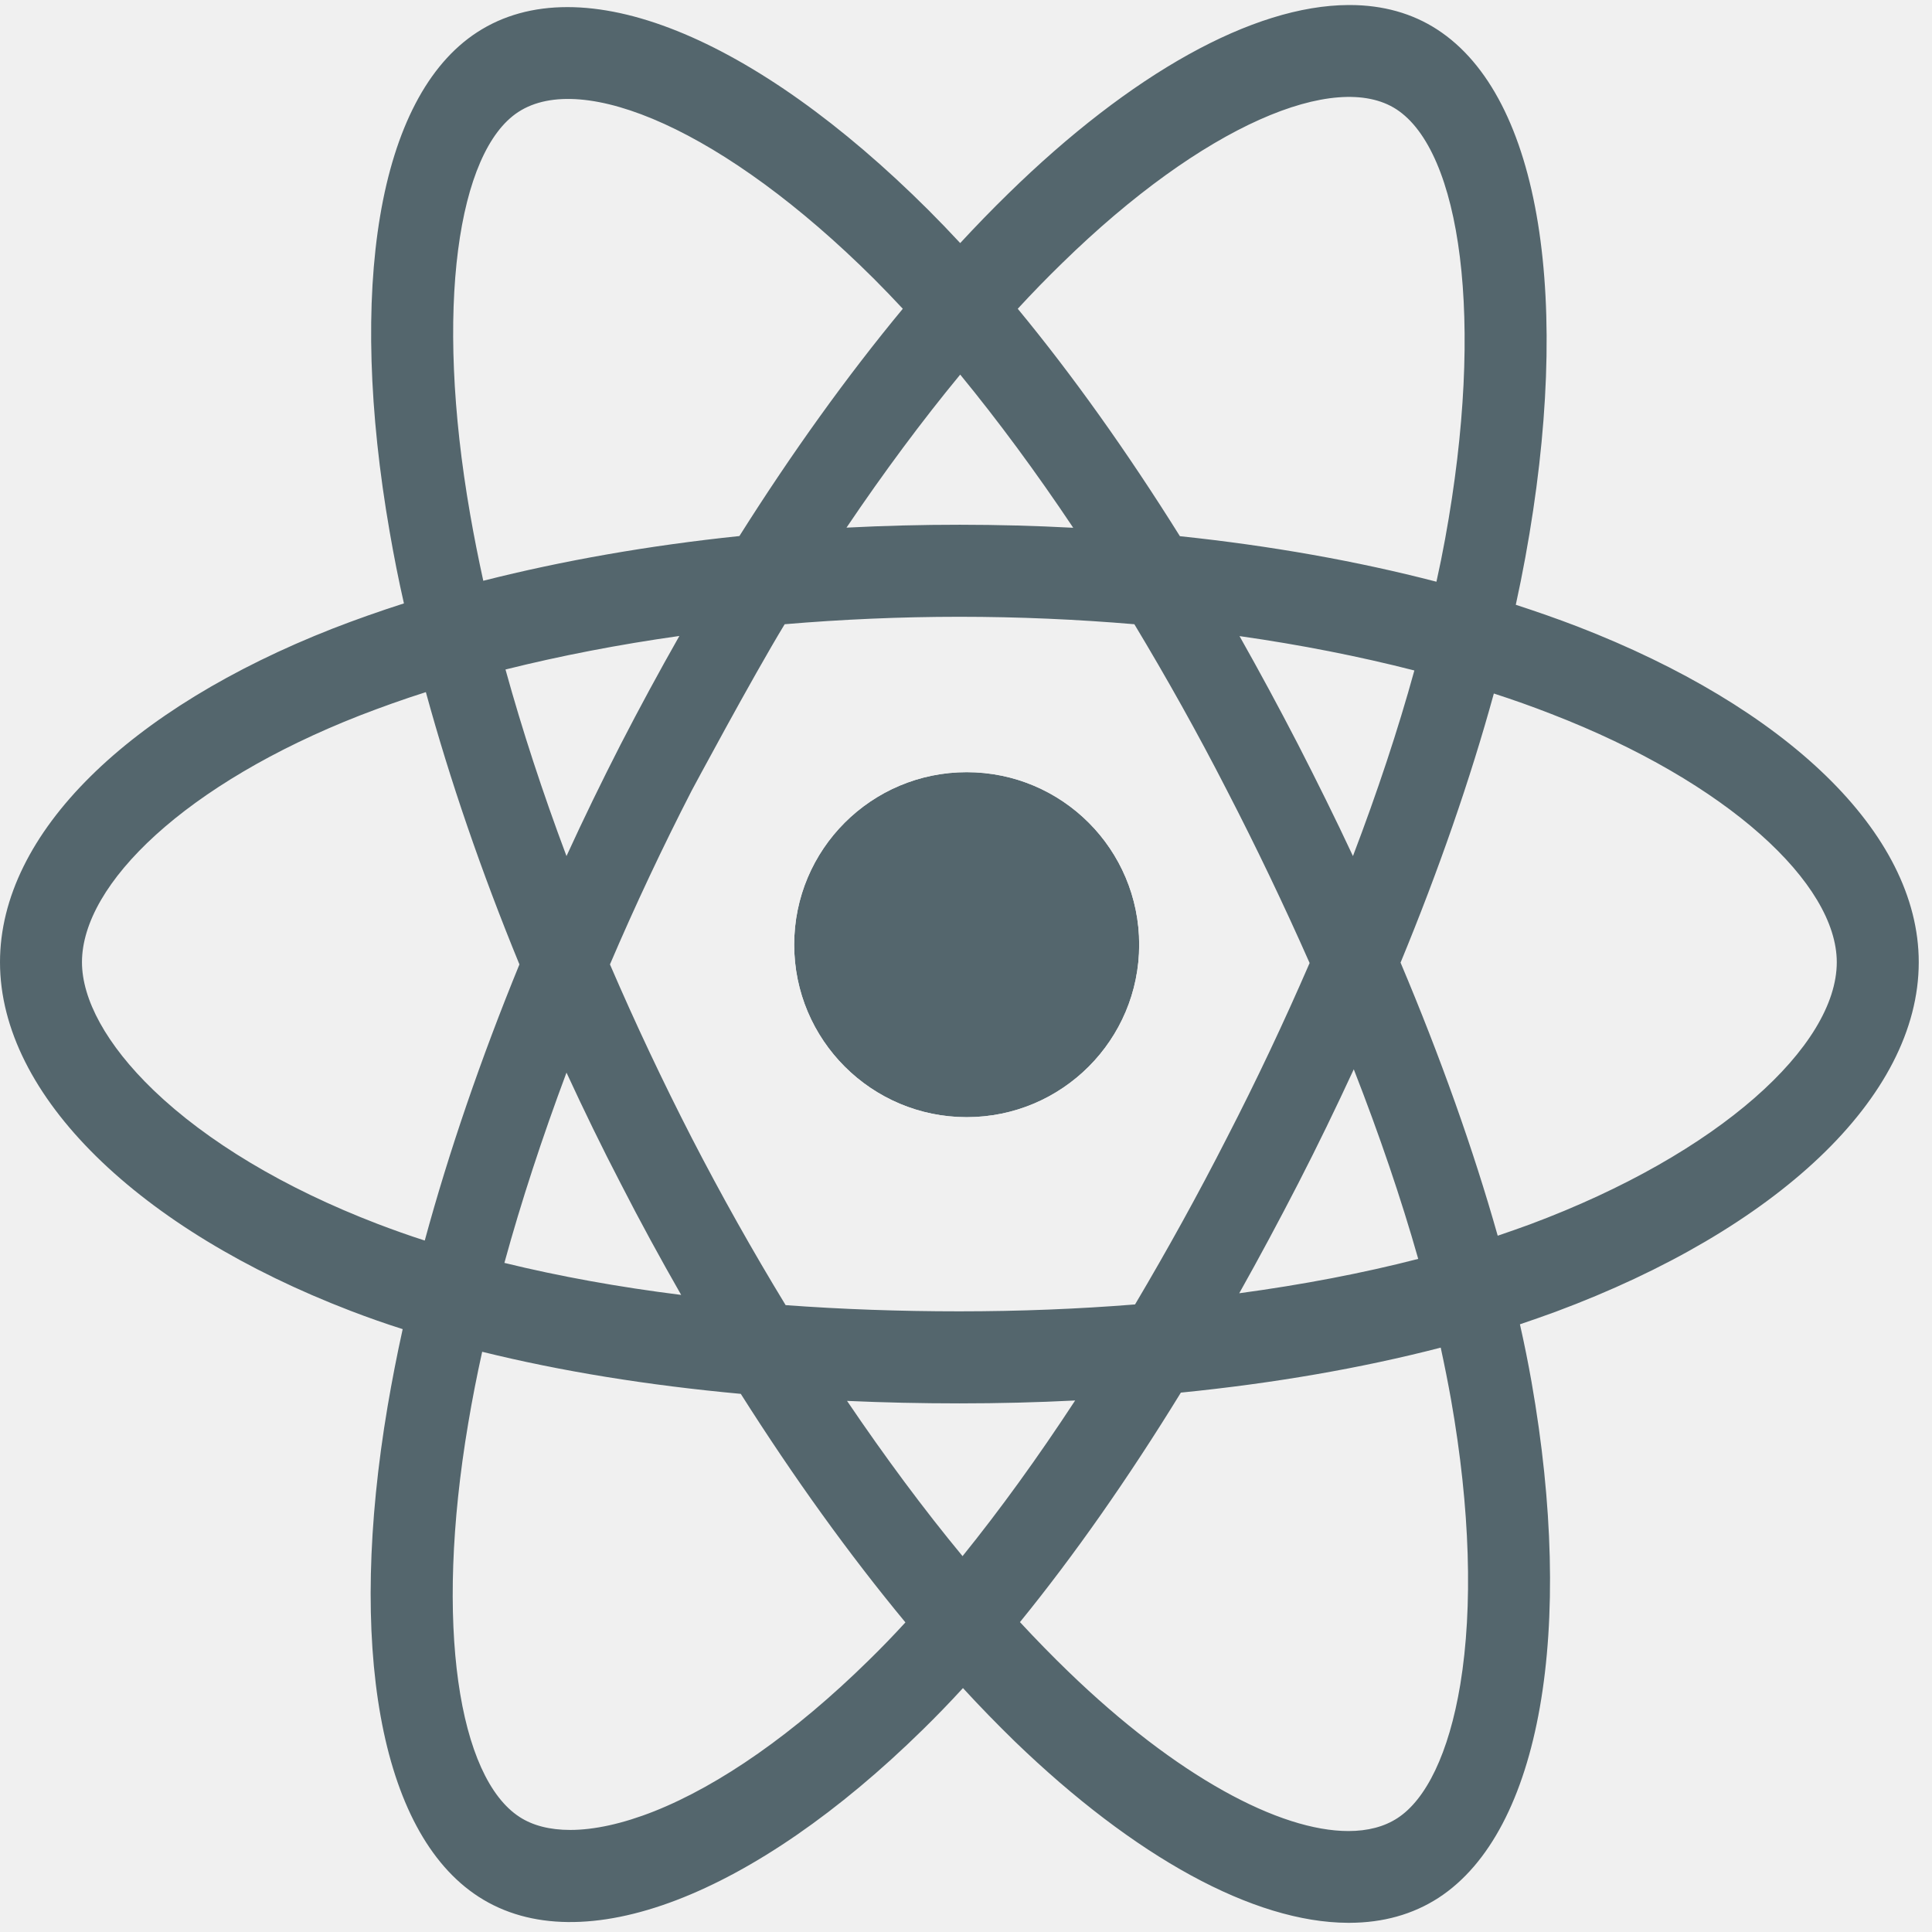
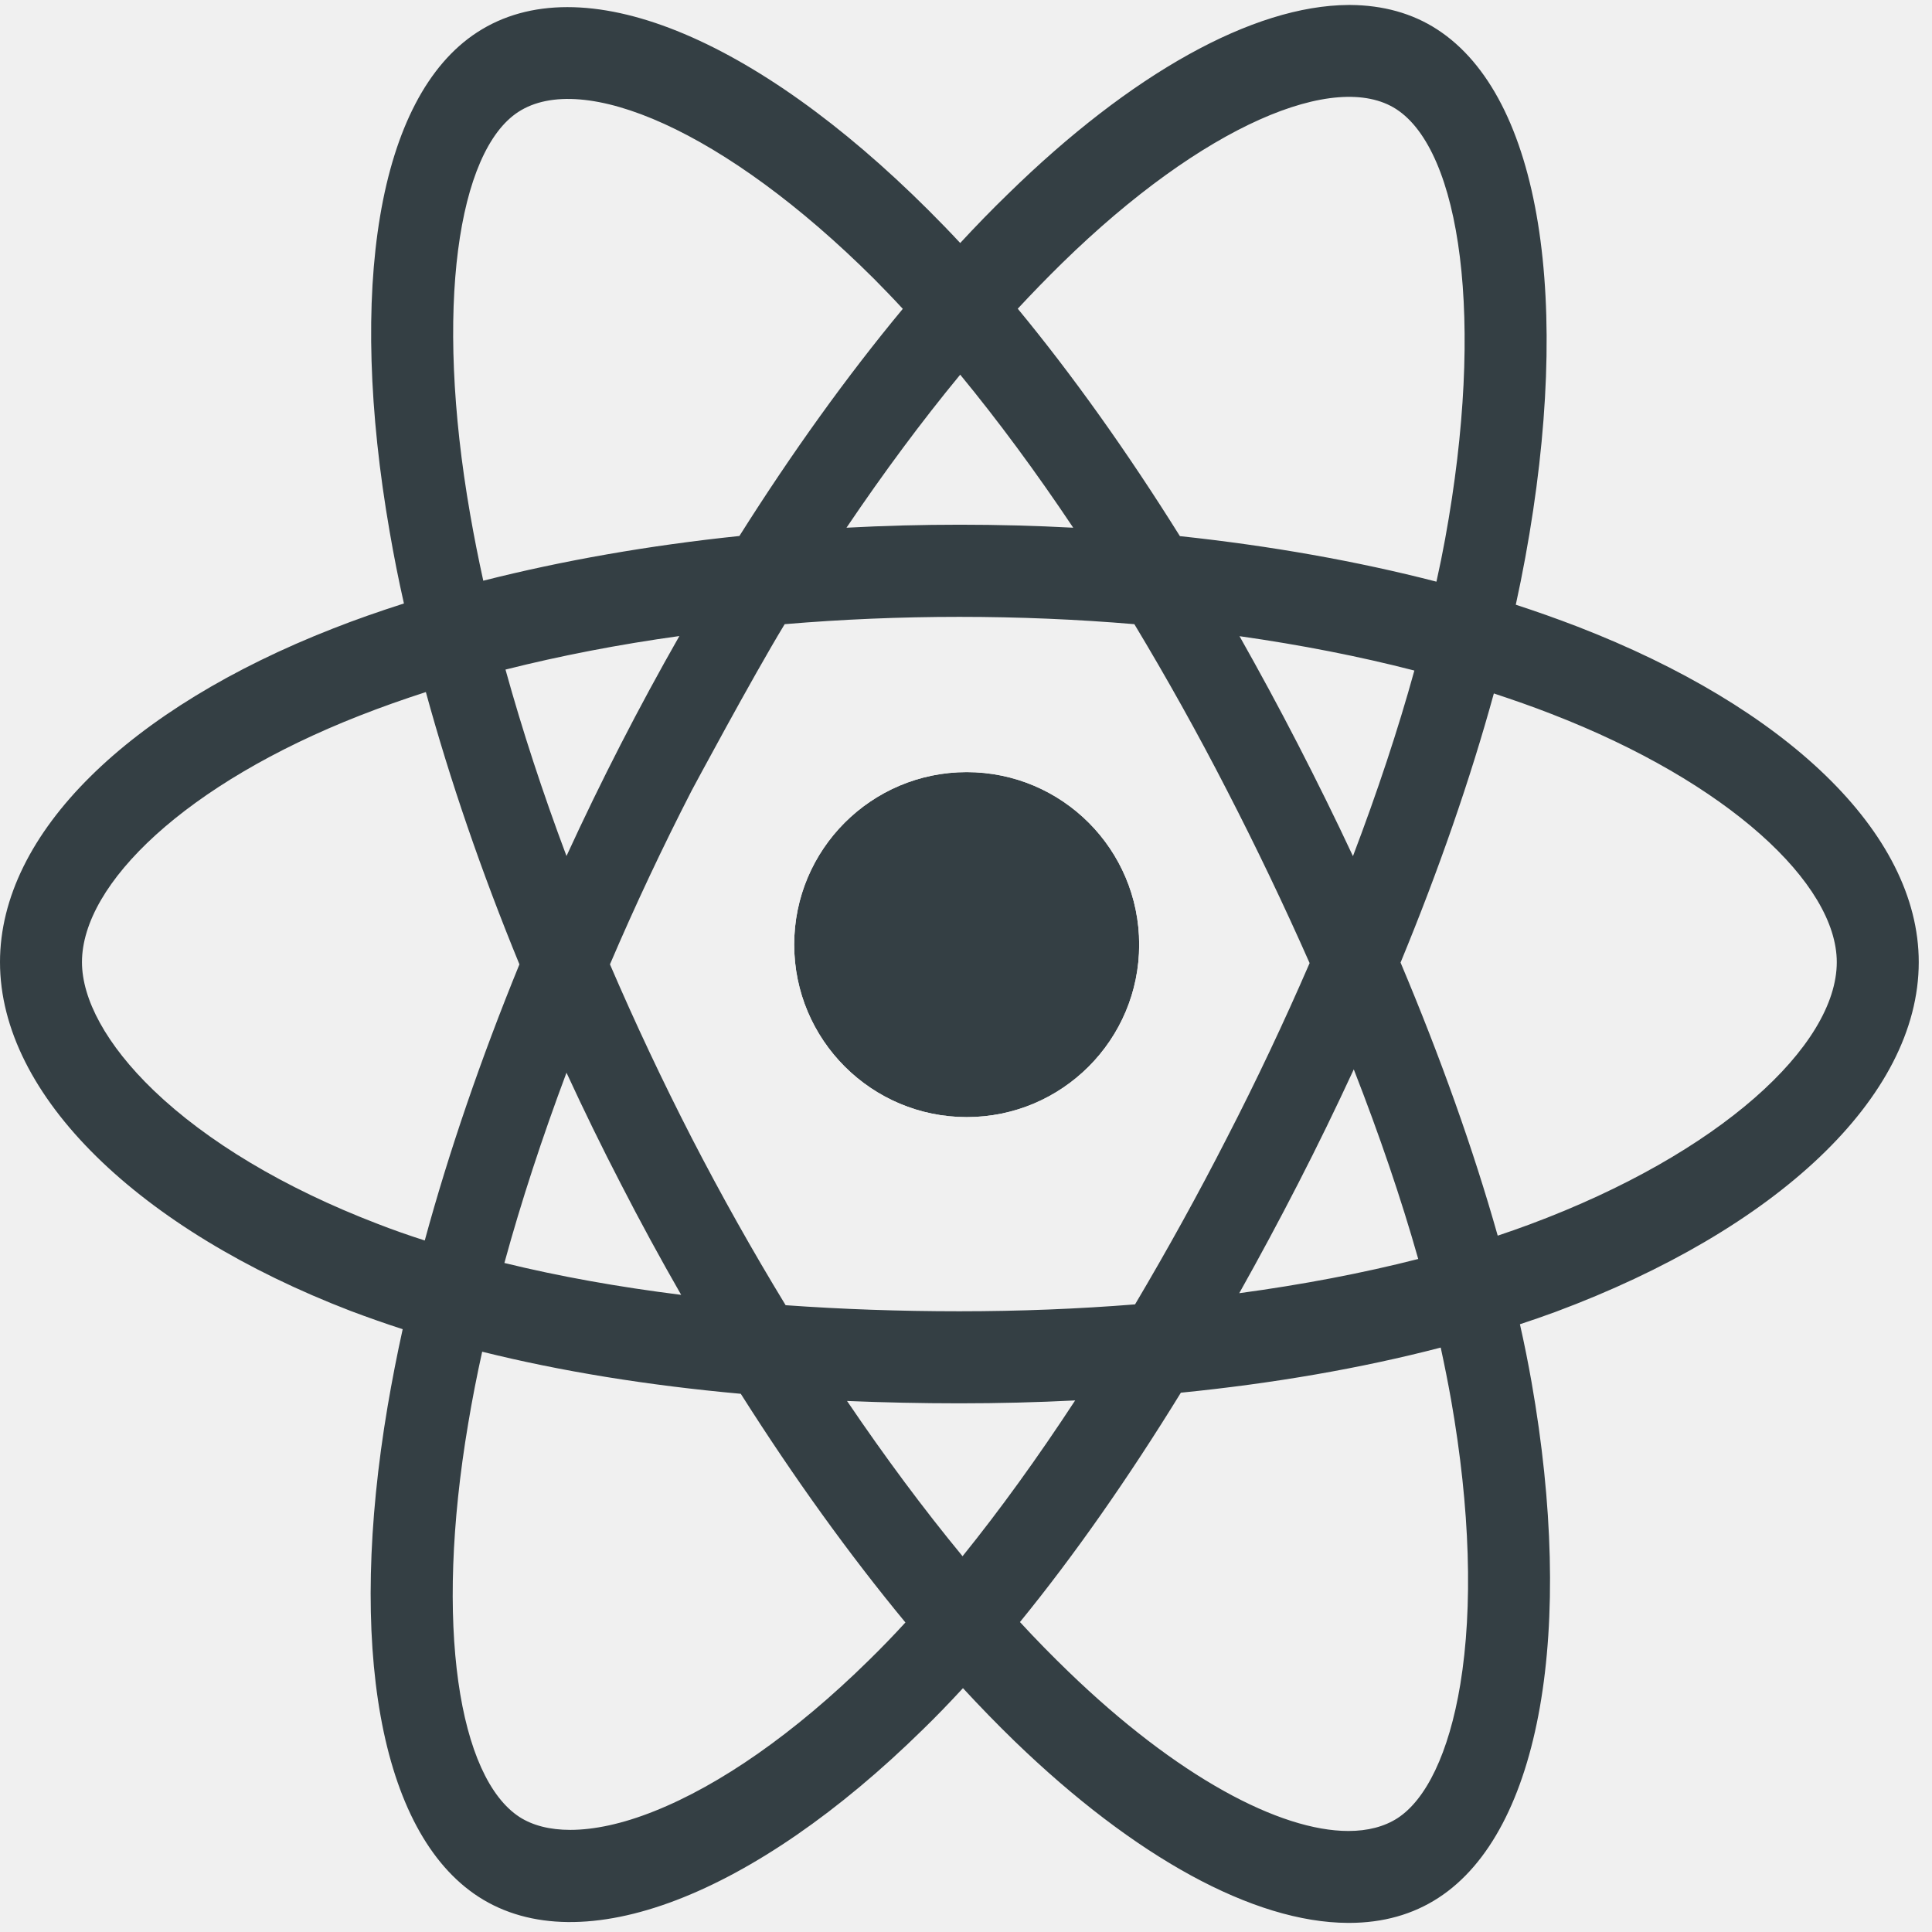
<svg xmlns="http://www.w3.org/2000/svg" xmlns:xlink="http://www.w3.org/1999/xlink" width="14px" height="14px" viewBox="0 0 14 14" version="1.1">
  <defs>
-     <path d="M9.772,-7.28306304e-14 C9.079,0.003 8.195,0.497 7.305,1.368 L7.305,1.368 C7.186,1.484 7.071,1.603 6.958,1.725 L6.958,1.725 C6.883,1.644 6.806,1.564 6.728,1.486 L6.728,1.486 C5.472,0.233 4.214,-0.294 3.458,0.197 L3.458,0.197 C2.733,0.668 2.519,2.068 2.824,3.819 L2.824,3.819 C2.854,3.992 2.888,4.165 2.927,4.336 L2.927,4.336 C2.749,4.393 2.577,4.454 2.412,4.518 L2.412,4.518 C0.94,5.095 1.03028697e-13,5.998 1.03028697e-13,6.936 L1.03028697e-13,6.936 C1.03028697e-13,7.904 1.009,8.875 2.542,9.463 L2.542,9.463 C2.667,9.511 2.792,9.555 2.918,9.595 L2.918,9.595 C2.877,9.78 2.841,9.966 2.809,10.153 L2.809,10.153 C2.518,11.874 2.745,13.24 3.468,13.708 L3.468,13.708 C4.215,14.192 5.467,13.695 6.687,12.497 L6.687,12.497 C6.784,12.402 6.881,12.302 6.978,12.196 L6.978,12.196 C7.1,12.329 7.225,12.457 7.353,12.582 L7.353,12.582 C8.223,13.422 9.085,13.894 9.767,13.897 L9.767,13.897 L9.781,13.897 C10.021,13.896 10.237,13.837 10.424,13.716 L10.424,13.716 C11.17,13.231 11.412,11.763 11.098,9.977 L11.098,9.977 C11.074,9.841 11.046,9.702 11.014,9.56 L11.014,9.56 C11.102,9.53 11.189,9.5 11.273,9.469 L11.273,9.469 C12.867,8.876 13.904,7.917 13.904,6.936 L13.904,6.936 C13.904,5.995 12.934,5.085 11.432,4.504 L11.432,4.504 C11.284,4.447 11.134,4.395 10.984,4.346 L10.984,4.346 C11.009,4.232 11.032,4.118 11.053,4.003 L11.053,4.003 C11.392,2.155 11.171,0.667 10.414,0.177 L10.414,0.177 C10.232,0.059 10.02,0.001 9.786,-7.28306304e-14 L9.786,-7.28306304e-14 L9.772,-7.28306304e-14 Z M8.55,3.849 C8.168,3.238 7.772,2.682 7.375,2.201 L7.375,2.201 C7.479,2.088 7.586,1.978 7.695,1.872 L7.695,1.872 C8.721,0.868 9.68,0.472 10.118,0.755 L10.118,0.755 C10.583,1.057 10.764,2.273 10.472,3.868 L10.472,3.868 C10.453,3.972 10.432,4.076 10.409,4.179 L10.409,4.179 C9.832,4.029 9.206,3.918 8.55,3.849 L8.55,3.849 Z M3.407,3.691 C3.145,2.19 3.319,1.059 3.756,0.775 L3.756,0.775 C4.221,0.472 5.249,0.904 6.334,1.985 L6.334,1.985 C6.403,2.054 6.473,2.127 6.542,2.201 L6.542,2.201 C6.138,2.689 5.739,3.244 5.358,3.848 L5.358,3.848 C4.704,3.916 4.078,4.026 3.502,4.172 L3.502,4.172 C3.467,4.012 3.435,3.852 3.407,3.691 L3.407,3.691 Z M6.958,2.678 C7.232,3.012 7.507,3.384 7.777,3.788 L7.777,3.788 C7.229,3.759 6.681,3.759 6.134,3.787 L6.134,3.787 C6.404,3.387 6.68,3.015 6.958,2.678 L6.958,2.678 Z M5.693,9.421 C5.453,9.027 5.226,8.623 5.013,8.21 L5.013,8.21 C4.802,7.799 4.604,7.379 4.42,6.952 L4.42,6.952 C4.603,6.524 4.801,6.104 5.012,5.693 L5.012,5.693 C5.012,5.693 5.448,4.879 5.686,4.487 L5.686,4.487 C6.099,4.452 6.523,4.433 6.952,4.433 L6.952,4.433 C7.383,4.433 7.807,4.452 8.22,4.487 L8.22,4.487 C8.456,4.879 8.68,5.279 8.89,5.689 L8.89,5.689 C9.102,6.099 9.302,6.517 9.49,6.942 L9.49,6.942 C9.304,7.371 9.105,7.793 8.892,8.206 L8.892,8.206 L8.892,8.206 C8.682,8.618 8.459,9.021 8.225,9.416 L8.225,9.416 C7.813,9.449 7.386,9.466 6.952,9.466 L6.952,9.466 C6.519,9.466 6.098,9.451 5.693,9.421 L5.693,9.421 Z M3.663,4.815 C4.06,4.716 4.483,4.634 4.923,4.572 L4.923,4.572 C4.776,4.831 4.634,5.093 4.497,5.359 L4.497,5.359 C4.361,5.625 4.23,5.894 4.105,6.167 L4.105,6.167 C3.932,5.706 3.784,5.253 3.663,4.815 L3.663,4.815 Z M9.404,5.354 C9.268,5.091 9.127,4.83 8.982,4.573 L8.982,4.573 C9.425,4.636 9.85,4.72 10.249,4.822 L10.249,4.822 C10.13,5.254 9.98,5.705 9.804,6.167 L9.804,6.167 C9.676,5.893 9.542,5.623 9.404,5.354 L9.404,5.354 Z M2.735,8.832 C2.057,8.572 1.497,8.233 1.113,7.864 L1.113,7.864 C0.768,7.532 0.594,7.203 0.594,6.936 L0.594,6.936 C0.594,6.367 1.349,5.641 2.608,5.148 L2.608,5.148 C2.766,5.087 2.925,5.03 3.086,4.979 L3.086,4.979 C3.26,5.615 3.488,6.28 3.764,6.952 L3.764,6.952 C3.485,7.634 3.253,8.309 3.078,8.953 L3.078,8.953 C2.962,8.916 2.848,8.875 2.735,8.832 L2.735,8.832 Z M10.149,6.939 C10.426,6.268 10.654,5.611 10.825,4.989 L10.825,4.989 C10.967,5.035 11.105,5.084 11.238,5.136 L11.238,5.136 C12.525,5.633 13.31,6.369 13.31,6.936 L13.31,6.936 C13.31,7.539 12.462,8.323 11.086,8.836 L11.086,8.836 L11.086,8.836 C11.01,8.864 10.932,8.891 10.853,8.918 L10.853,8.918 C10.676,8.292 10.439,7.626 10.149,6.939 L10.149,6.939 Z M9.407,8.54 C9.547,8.268 9.681,7.991 9.81,7.712 L9.81,7.712 C9.996,8.188 10.153,8.649 10.277,9.086 L10.277,9.086 C9.874,9.19 9.438,9.273 8.98,9.335 L8.98,9.335 C9.127,9.073 9.269,8.808 9.407,8.54 L9.407,8.54 Z M3.655,9.115 C3.777,8.67 3.929,8.207 4.105,7.736 L4.105,7.736 C4.231,8.009 4.362,8.279 4.5,8.544 L4.5,8.544 C4.639,8.816 4.785,9.083 4.936,9.347 L4.936,9.347 C4.481,9.29 4.051,9.212 3.655,9.115 L3.655,9.115 Z M7.741,12.076 C7.625,11.964 7.508,11.844 7.391,11.718 L7.391,11.718 C7.783,11.236 8.175,10.677 8.557,10.055 L8.557,10.055 C9.229,9.988 9.864,9.878 10.44,9.729 L10.44,9.729 C10.468,9.858 10.493,9.984 10.515,10.107 L10.515,10.107 C10.654,10.896 10.674,11.61 10.582,12.169 L10.582,12.169 C10.499,12.67 10.333,13.004 10.127,13.138 L10.127,13.138 C10.031,13.201 9.91,13.232 9.771,13.232 L9.771,13.232 C9.274,13.232 8.53,12.839 7.741,12.076 L7.741,12.076 Z M3.765,13.13 C3.326,12.846 3.144,11.749 3.393,10.277 L3.393,10.277 C3.422,10.104 3.456,9.931 3.494,9.759 L3.494,9.759 C4.064,9.9 4.694,10.002 5.368,10.064 L5.368,10.064 C5.753,10.672 6.156,11.231 6.561,11.72 L6.561,11.72 C6.475,11.814 6.387,11.905 6.296,11.994 L6.296,11.994 C5.757,12.524 5.216,12.9 4.74,13.089 L4.74,13.089 L4.74,13.089 C4.51,13.18 4.304,13.224 4.132,13.224 L4.132,13.224 C3.984,13.224 3.86,13.192 3.765,13.13 L3.765,13.13 Z M7.791,10.112 C7.52,10.526 7.247,10.903 6.975,11.24 L6.975,11.24 C6.693,10.899 6.413,10.521 6.138,10.115 L6.138,10.115 C6.405,10.127 6.676,10.133 6.952,10.133 L6.952,10.133 C7.235,10.133 7.515,10.126 7.791,10.112 L7.791,10.112 Z" id="path-1" />
-     <path d="M5.755,6.809 C5.755,7.499 6.315,8.059 7.005,8.059 L7.005,8.059 C7.696,8.059 8.255,7.499 8.255,6.809 L8.255,6.809 C8.255,6.118 7.696,5.559 7.005,5.559 L7.005,5.559 C6.315,5.559 5.755,6.118 5.755,6.809" id="path-3" />
+     <path d="M1,0 L23,0 C23.552,-1.01453063e-16 24,0.448 24,1 L24,23 C24,23.552 23.552,24 23,24 L1,24 C0.448,24 6.76353751e-17,23.552 0,23 L0,1 C-6.76353751e-17,0.448 0.448,1.01453063e-16 1,0 Z" id="path-1" />
+     <path d="M14.772,5.036 C14.079,5.04 13.195,5.534 12.305,6.405 L12.305,6.405 C12.186,6.52 12.071,6.639 11.958,6.761 L11.958,6.761 C11.883,6.68 11.806,6.601 11.728,6.523 L11.728,6.523 C10.472,5.27 9.214,4.742 8.458,5.234 L8.458,5.234 C7.733,5.705 7.519,7.104 7.824,8.855 L7.824,8.855 C7.854,9.029 7.888,9.201 7.927,9.373 L7.927,9.373 C7.749,9.43 7.577,9.49 7.412,9.555 L7.412,9.555 C5.94,10.131 5,11.035 5,11.972 L5,11.972 C5,12.94 6.009,13.911 7.542,14.5 L7.542,14.5 C7.667,14.547 7.792,14.591 7.918,14.632 L7.918,14.632 C7.877,14.817 7.841,15.003 7.809,15.19 L7.809,15.19 C7.518,16.91 7.745,18.276 8.468,18.745 L8.468,18.745 C9.215,19.228 10.467,18.731 11.687,17.533 L11.687,17.533 C11.784,17.439 11.881,17.338 11.978,17.233 L11.978,17.233 C12.1,17.365 12.225,17.494 12.353,17.618 L12.353,17.618 C13.223,18.459 14.085,18.931 14.767,18.934 L14.767,18.934 L14.781,18.934 C15.021,18.933 15.237,18.874 15.424,18.752 L15.424,18.752 C16.17,18.267 16.412,16.799 16.098,15.014 L16.098,15.014 C16.074,14.878 16.046,14.738 16.014,14.596 L16.014,14.596 C16.102,14.567 16.189,14.537 16.273,14.506 L16.273,14.506 C17.867,13.912 18.904,12.953 18.904,11.972 L18.904,11.972 C18.904,11.031 17.934,10.122 16.432,9.541 L16.432,9.541 C16.284,9.484 16.134,9.431 15.984,9.382 L15.984,9.382 C16.009,9.268 16.032,9.154 16.053,9.039 L16.053,9.039 C16.392,7.192 16.171,5.703 15.414,5.213 L15.414,5.213 C15.232,5.095 15.02,5.038 14.786,5.036 L14.786,5.036 L14.772,5.036 Z M13.55,8.885 C13.168,8.274 12.772,7.718 12.375,7.237 L12.375,7.237 C12.479,7.125 12.586,7.015 12.695,6.908 L12.695,6.908 C13.721,5.904 14.68,5.508 15.118,5.791 L15.118,5.791 C15.583,6.093 15.764,7.31 15.472,8.905 L15.472,8.905 C15.453,9.009 15.432,9.112 15.409,9.215 L15.409,9.215 C14.832,9.066 14.206,8.955 13.55,8.885 L13.55,8.885 Z M8.407,8.727 C8.145,7.227 8.319,6.095 8.756,5.811 L8.756,5.811 C9.221,5.509 10.249,5.94 11.334,7.021 L11.334,7.021 C11.403,7.091 11.473,7.163 11.542,7.238 L11.542,7.238 C11.138,7.725 10.739,8.28 10.358,8.884 L10.358,8.884 C9.704,8.952 9.078,9.062 8.502,9.208 L8.502,9.208 C8.467,9.049 8.435,8.888 8.407,8.727 L8.407,8.727 Z M11.958,7.715 C12.232,8.048 12.507,8.42 12.777,8.824 L12.777,8.824 C12.229,8.795 11.681,8.795 11.134,8.824 L11.134,8.824 C11.404,8.424 11.68,8.052 11.958,7.715 L11.958,7.715 Z M10.693,14.458 C10.453,14.064 10.226,13.66 10.013,13.247 L10.013,13.247 C9.802,12.836 9.604,12.416 9.42,11.988 L9.42,11.988 C9.603,11.56 9.801,11.14 10.012,10.729 L10.012,10.729 C10.012,10.729 10.448,9.915 10.686,9.523 L10.686,9.523 C11.099,9.488 11.523,9.47 11.952,9.47 L11.952,9.47 C12.383,9.47 12.807,9.488 13.22,9.523 L13.22,9.523 C13.456,9.915 13.68,10.316 13.89,10.725 L13.89,10.725 C14.102,11.136 14.302,11.554 14.49,11.979 L14.49,11.979 C14.304,12.408 14.105,12.83 13.892,13.243 L13.892,13.243 L13.892,13.243 C13.682,13.654 13.459,14.057 13.225,14.452 L13.225,14.452 C12.813,14.485 12.386,14.502 11.952,14.502 L11.952,14.502 C11.519,14.502 11.098,14.487 10.693,14.458 L10.693,14.458 Z M8.663,9.852 C9.06,9.752 9.483,9.67 9.923,9.609 L9.923,9.609 C9.776,9.867 9.634,10.129 9.497,10.396 L9.497,10.396 C9.361,10.661 9.23,10.931 9.105,11.203 L9.105,11.203 C8.932,10.742 8.784,10.289 8.663,9.852 L8.663,9.852 Z M14.404,10.391 C14.268,10.127 14.127,9.867 13.982,9.61 L13.982,9.61 C14.425,9.673 14.85,9.756 15.249,9.859 L15.249,9.859 C15.13,10.29 14.98,10.741 14.804,11.204 L14.804,11.204 C14.676,10.93 14.542,10.659 14.404,10.391 L14.404,10.391 Z M7.735,13.868 C7.057,13.608 6.497,13.27 6.113,12.901 L6.113,12.901 C5.768,12.569 5.594,12.239 5.594,11.972 L5.594,11.972 C5.594,11.403 6.349,10.678 7.608,10.185 L7.608,10.185 C7.766,10.123 7.925,10.067 8.086,10.015 L8.086,10.015 C8.26,10.651 8.488,11.316 8.764,11.988 L8.764,11.988 C8.485,12.671 8.253,13.346 8.078,13.989 L8.078,13.989 C7.962,13.952 7.848,13.912 7.735,13.868 L7.735,13.868 Z M15.149,11.975 C15.426,11.304 15.654,10.647 15.825,10.025 L15.825,10.025 C15.967,10.072 16.105,10.12 16.238,10.172 L16.238,10.172 C17.525,10.669 18.31,11.405 18.31,11.972 L18.31,11.972 C18.31,12.576 17.462,13.36 16.086,13.872 L16.086,13.872 L16.086,13.872 C16.01,13.9 15.932,13.928 15.853,13.954 L15.853,13.954 C15.676,13.328 15.439,12.663 15.149,11.975 L15.149,11.975 Z M14.407,13.576 C14.547,13.304 14.681,13.028 14.81,12.749 L14.81,12.749 C14.996,13.225 15.153,13.685 15.277,14.123 L15.277,14.123 C14.874,14.226 14.438,14.309 13.98,14.371 L13.98,14.371 C14.127,14.109 14.269,13.845 14.407,13.576 L14.407,13.576 Z M8.655,14.152 C8.777,13.706 8.929,13.243 9.105,12.773 L9.105,12.773 C9.231,13.046 9.362,13.315 9.5,13.581 L9.5,13.581 C9.639,13.852 9.785,14.12 9.936,14.383 L9.936,14.383 C9.481,14.326 9.051,14.249 8.655,14.152 L8.655,14.152 Z M12.741,17.112 C12.625,17 12.508,16.881 12.391,16.754 L12.391,16.754 C12.783,16.273 13.175,15.713 13.557,15.092 L13.557,15.092 C14.229,15.025 14.864,14.915 15.44,14.765 L15.44,14.765 C15.468,14.894 15.493,15.02 15.515,15.143 L15.515,15.143 C15.654,15.933 15.674,16.647 15.582,17.205 L15.582,17.205 C15.499,17.706 15.333,18.041 15.127,18.175 L15.127,18.175 C15.031,18.237 14.91,18.268 14.771,18.268 L14.771,18.268 C14.274,18.268 13.53,17.875 12.741,17.112 L12.741,17.112 Z M8.765,18.167 C8.326,17.882 8.144,16.785 8.393,15.314 L8.393,15.314 C8.422,15.14 8.456,14.967 8.494,14.795 L8.494,14.795 C9.064,14.937 9.694,15.039 10.368,15.1 L10.368,15.1 C10.753,15.708 11.156,16.267 11.561,16.757 L11.561,16.757 C11.475,16.851 11.387,16.942 11.296,17.031 L11.296,17.031 C10.757,17.561 10.216,17.936 9.74,18.125 L9.74,18.125 L9.74,18.125 C9.51,18.217 9.304,18.26 9.132,18.26 L9.132,18.26 C8.984,18.26 8.86,18.228 8.765,18.167 L8.765,18.167 Z M12.791,15.148 C12.52,15.562 12.247,15.94 11.975,16.277 L11.975,16.277 C11.693,15.935 11.413,15.558 11.138,15.152 L11.138,15.152 C11.405,15.163 11.676,15.169 11.952,15.169 L11.952,15.169 C12.235,15.169 12.515,15.162 12.791,15.148 L12.791,15.148 Z" id="path-3" />
+     <path d="M10.755,11.845 C10.755,12.535 11.315,13.095 12.005,13.095 L12.005,13.095 C12.696,13.095 13.255,12.535 13.255,11.845 L13.255,11.845 C13.255,11.155 12.696,10.595 12.005,10.595 L12.005,10.595 C11.315,10.595 10.755,11.155 10.755,11.845" id="path-5" />
  </defs>
  <g id="Docs" stroke="none" stroke-width="1" fill="none" fill-rule="evenodd">
-     <g id="Docs-Icon" transform="translate(-17, -156)">
-       <g id="react-bw" transform="translate(12, 151)">
-         <path d="M1,0 L23,0 C23.552,-1.01453063e-16 24,0.448 24,1 L24,23 C24,23.552 23.552,24 23,24 L1,24 C0.448,24 6.76353751e-17,23.552 0,23 L0,1 C-6.76353751e-17,0.448 0.448,1.01453063e-16 1,0 Z" id="Rectangle-14" />
-         <g id="Group-4" transform="translate(5, 5.036429)">
+     <g id="Docs-Icon" transform="translate(-17, -72)">
+       <g id="react-bw" transform="translate(12, 67)">
+         <g id="Clip-2-+-Fill-1-+-Clip-5-+-Fill-4-Mask">
          <mask id="mask-2" fill="white">
            <use xlink:href="#path-1" />
          </mask>
-           <g id="Clip-2" />
-           <path d="M9.772,-7.28306304e-14 C9.079,0.003 8.195,0.497 7.305,1.368 L7.305,1.368 C7.186,1.484 7.071,1.603 6.958,1.725 L6.958,1.725 C6.883,1.644 6.806,1.564 6.728,1.486 L6.728,1.486 C5.472,0.233 4.214,-0.294 3.458,0.197 L3.458,0.197 C2.733,0.668 2.519,2.068 2.824,3.819 L2.824,3.819 C2.854,3.992 2.888,4.165 2.927,4.336 L2.927,4.336 C2.749,4.393 2.577,4.454 2.412,4.518 L2.412,4.518 C0.94,5.095 1.03028697e-13,5.998 1.03028697e-13,6.936 L1.03028697e-13,6.936 C1.03028697e-13,7.904 1.009,8.875 2.542,9.463 L2.542,9.463 C2.667,9.511 2.792,9.555 2.918,9.595 L2.918,9.595 C2.877,9.78 2.841,9.966 2.809,10.153 L2.809,10.153 C2.518,11.874 2.745,13.24 3.468,13.708 L3.468,13.708 C4.215,14.192 5.467,13.695 6.687,12.497 L6.687,12.497 C6.784,12.402 6.881,12.302 6.978,12.196 L6.978,12.196 C7.1,12.329 7.225,12.457 7.353,12.582 L7.353,12.582 C8.223,13.422 9.085,13.894 9.767,13.897 L9.767,13.897 L9.781,13.897 C10.021,13.896 10.237,13.837 10.424,13.716 L10.424,13.716 C11.17,13.231 11.412,11.763 11.098,9.977 L11.098,9.977 C11.074,9.841 11.046,9.702 11.014,9.56 L11.014,9.56 C11.102,9.53 11.189,9.5 11.273,9.469 L11.273,9.469 C12.867,8.876 13.904,7.917 13.904,6.936 L13.904,6.936 C13.904,5.995 12.934,5.085 11.432,4.504 L11.432,4.504 C11.284,4.447 11.134,4.395 10.984,4.346 L10.984,4.346 C11.009,4.232 11.032,4.118 11.053,4.003 L11.053,4.003 C11.392,2.155 11.171,0.667 10.414,0.177 L10.414,0.177 C10.232,0.059 10.02,0.001 9.786,-7.28306304e-14 L9.786,-7.28306304e-14 L9.772,-7.28306304e-14 Z M8.55,3.849 C8.168,3.238 7.772,2.682 7.375,2.201 L7.375,2.201 C7.479,2.088 7.586,1.978 7.695,1.872 L7.695,1.872 C8.721,0.868 9.68,0.472 10.118,0.755 L10.118,0.755 C10.583,1.057 10.764,2.273 10.472,3.868 L10.472,3.868 C10.453,3.972 10.432,4.076 10.409,4.179 L10.409,4.179 C9.832,4.029 9.206,3.918 8.55,3.849 L8.55,3.849 Z M3.407,3.691 C3.145,2.19 3.319,1.059 3.756,0.775 L3.756,0.775 C4.221,0.472 5.249,0.904 6.334,1.985 L6.334,1.985 C6.403,2.054 6.473,2.127 6.542,2.201 L6.542,2.201 C6.138,2.689 5.739,3.244 5.358,3.848 L5.358,3.848 C4.704,3.916 4.078,4.026 3.502,4.172 L3.502,4.172 C3.467,4.012 3.435,3.852 3.407,3.691 L3.407,3.691 Z M6.958,2.678 C7.232,3.012 7.507,3.384 7.777,3.788 L7.777,3.788 C7.229,3.759 6.681,3.759 6.134,3.787 L6.134,3.787 C6.404,3.387 6.68,3.015 6.958,2.678 L6.958,2.678 Z M5.693,9.421 C5.453,9.027 5.226,8.623 5.013,8.21 L5.013,8.21 C4.802,7.799 4.604,7.379 4.42,6.952 L4.42,6.952 C4.603,6.524 4.801,6.104 5.012,5.693 L5.012,5.693 C5.012,5.693 5.448,4.879 5.686,4.487 L5.686,4.487 C6.099,4.452 6.523,4.433 6.952,4.433 L6.952,4.433 C7.383,4.433 7.807,4.452 8.22,4.487 L8.22,4.487 C8.456,4.879 8.68,5.279 8.89,5.689 L8.89,5.689 C9.102,6.099 9.302,6.517 9.49,6.942 L9.49,6.942 C9.304,7.371 9.105,7.793 8.892,8.206 L8.892,8.206 L8.892,8.206 C8.682,8.618 8.459,9.021 8.225,9.416 L8.225,9.416 C7.813,9.449 7.386,9.466 6.952,9.466 L6.952,9.466 C6.519,9.466 6.098,9.451 5.693,9.421 L5.693,9.421 Z M3.663,4.815 C4.06,4.716 4.483,4.634 4.923,4.572 L4.923,4.572 C4.776,4.831 4.634,5.093 4.497,5.359 L4.497,5.359 C4.361,5.625 4.23,5.894 4.105,6.167 L4.105,6.167 C3.932,5.706 3.784,5.253 3.663,4.815 L3.663,4.815 Z M9.404,5.354 C9.268,5.091 9.127,4.83 8.982,4.573 L8.982,4.573 C9.425,4.636 9.85,4.72 10.249,4.822 L10.249,4.822 C10.13,5.254 9.98,5.705 9.804,6.167 L9.804,6.167 C9.676,5.893 9.542,5.623 9.404,5.354 L9.404,5.354 Z M2.735,8.832 C2.057,8.572 1.497,8.233 1.113,7.864 L1.113,7.864 C0.768,7.532 0.594,7.203 0.594,6.936 L0.594,6.936 C0.594,6.367 1.349,5.641 2.608,5.148 L2.608,5.148 C2.766,5.087 2.925,5.03 3.086,4.979 L3.086,4.979 C3.26,5.615 3.488,6.28 3.764,6.952 L3.764,6.952 C3.485,7.634 3.253,8.309 3.078,8.953 L3.078,8.953 C2.962,8.916 2.848,8.875 2.735,8.832 L2.735,8.832 Z M10.149,6.939 C10.426,6.268 10.654,5.611 10.825,4.989 L10.825,4.989 C10.967,5.035 11.105,5.084 11.238,5.136 L11.238,5.136 C12.525,5.633 13.31,6.369 13.31,6.936 L13.31,6.936 C13.31,7.539 12.462,8.323 11.086,8.836 L11.086,8.836 L11.086,8.836 C11.01,8.864 10.932,8.891 10.853,8.918 L10.853,8.918 C10.676,8.292 10.439,7.626 10.149,6.939 L10.149,6.939 Z M9.407,8.54 C9.547,8.268 9.681,7.991 9.81,7.712 L9.81,7.712 C9.996,8.188 10.153,8.649 10.277,9.086 L10.277,9.086 C9.874,9.19 9.438,9.273 8.98,9.335 L8.98,9.335 C9.127,9.073 9.269,8.808 9.407,8.54 L9.407,8.54 Z M3.655,9.115 C3.777,8.67 3.929,8.207 4.105,7.736 L4.105,7.736 C4.231,8.009 4.362,8.279 4.5,8.544 L4.5,8.544 C4.639,8.816 4.785,9.083 4.936,9.347 L4.936,9.347 C4.481,9.29 4.051,9.212 3.655,9.115 L3.655,9.115 Z M7.741,12.076 C7.625,11.964 7.508,11.844 7.391,11.718 L7.391,11.718 C7.783,11.236 8.175,10.677 8.557,10.055 L8.557,10.055 C9.229,9.988 9.864,9.878 10.44,9.729 L10.44,9.729 C10.468,9.858 10.493,9.984 10.515,10.107 L10.515,10.107 C10.654,10.896 10.674,11.61 10.582,12.169 L10.582,12.169 C10.499,12.67 10.333,13.004 10.127,13.138 L10.127,13.138 C10.031,13.201 9.91,13.232 9.771,13.232 L9.771,13.232 C9.274,13.232 8.53,12.839 7.741,12.076 L7.741,12.076 Z M3.765,13.13 C3.326,12.846 3.144,11.749 3.393,10.277 L3.393,10.277 C3.422,10.104 3.456,9.931 3.494,9.759 L3.494,9.759 C4.064,9.9 4.694,10.002 5.368,10.064 L5.368,10.064 C5.753,10.672 6.156,11.231 6.561,11.72 L6.561,11.72 C6.475,11.814 6.387,11.905 6.296,11.994 L6.296,11.994 C5.757,12.524 5.216,12.9 4.74,13.089 L4.74,13.089 L4.74,13.089 C4.51,13.18 4.304,13.224 4.132,13.224 L4.132,13.224 C3.984,13.224 3.86,13.192 3.765,13.13 L3.765,13.13 Z M7.791,10.112 C7.52,10.526 7.247,10.903 6.975,11.24 L6.975,11.24 C6.693,10.899 6.413,10.521 6.138,10.115 L6.138,10.115 C6.405,10.127 6.676,10.133 6.952,10.133 L6.952,10.133 C7.235,10.133 7.515,10.126 7.791,10.112 L7.791,10.112 Z" id="Fill-1" stroke="#54666D" stroke-width="2" fill="#595959" mask="url(#mask-2)" />
+           <g id="Mask" />
          <mask id="mask-4" fill="white">
            <use xlink:href="#path-3" />
          </mask>
+           <g id="Clip-2" />
+           <path d="M14.772,5.036 C14.079,5.04 13.195,5.534 12.305,6.405 L12.305,6.405 C12.186,6.52 12.071,6.639 11.958,6.761 L11.958,6.761 C11.883,6.68 11.806,6.601 11.728,6.523 L11.728,6.523 C10.472,5.27 9.214,4.742 8.458,5.234 L8.458,5.234 C7.733,5.705 7.519,7.104 7.824,8.855 L7.824,8.855 C7.854,9.029 7.888,9.201 7.927,9.373 L7.927,9.373 C7.749,9.43 7.577,9.49 7.412,9.555 L7.412,9.555 C5.94,10.131 5,11.035 5,11.972 L5,11.972 C5,12.94 6.009,13.911 7.542,14.5 L7.542,14.5 C7.667,14.547 7.792,14.591 7.918,14.632 L7.918,14.632 C7.877,14.817 7.841,15.003 7.809,15.19 L7.809,15.19 C7.518,16.91 7.745,18.276 8.468,18.745 L8.468,18.745 C9.215,19.228 10.467,18.731 11.687,17.533 L11.687,17.533 C11.784,17.439 11.881,17.338 11.978,17.233 L11.978,17.233 C12.1,17.365 12.225,17.494 12.353,17.618 L12.353,17.618 C13.223,18.459 14.085,18.931 14.767,18.934 L14.767,18.934 L14.781,18.934 C15.021,18.933 15.237,18.874 15.424,18.752 L15.424,18.752 C16.17,18.267 16.412,16.799 16.098,15.014 L16.098,15.014 C16.074,14.878 16.046,14.738 16.014,14.596 L16.014,14.596 C16.102,14.567 16.189,14.537 16.273,14.506 L16.273,14.506 C17.867,13.912 18.904,12.953 18.904,11.972 L18.904,11.972 C18.904,11.031 17.934,10.122 16.432,9.541 L16.432,9.541 C16.284,9.484 16.134,9.431 15.984,9.382 L15.984,9.382 C16.009,9.268 16.032,9.154 16.053,9.039 L16.053,9.039 C16.392,7.192 16.171,5.703 15.414,5.213 L15.414,5.213 C15.232,5.095 15.02,5.038 14.786,5.036 L14.786,5.036 L14.772,5.036 Z M13.55,8.885 C13.168,8.274 12.772,7.718 12.375,7.237 L12.375,7.237 C12.479,7.125 12.586,7.015 12.695,6.908 L12.695,6.908 C13.721,5.904 14.68,5.508 15.118,5.791 L15.118,5.791 C15.583,6.093 15.764,7.31 15.472,8.905 L15.472,8.905 C15.453,9.009 15.432,9.112 15.409,9.215 L15.409,9.215 C14.832,9.066 14.206,8.955 13.55,8.885 L13.55,8.885 Z M8.407,8.727 C8.145,7.227 8.319,6.095 8.756,5.811 L8.756,5.811 C9.221,5.509 10.249,5.94 11.334,7.021 L11.334,7.021 C11.403,7.091 11.473,7.163 11.542,7.238 L11.542,7.238 C11.138,7.725 10.739,8.28 10.358,8.884 L10.358,8.884 C9.704,8.952 9.078,9.062 8.502,9.208 L8.502,9.208 C8.467,9.049 8.435,8.888 8.407,8.727 L8.407,8.727 Z M11.958,7.715 C12.232,8.048 12.507,8.42 12.777,8.824 L12.777,8.824 C12.229,8.795 11.681,8.795 11.134,8.824 L11.134,8.824 C11.404,8.424 11.68,8.052 11.958,7.715 L11.958,7.715 Z M10.693,14.458 C10.453,14.064 10.226,13.66 10.013,13.247 L10.013,13.247 C9.802,12.836 9.604,12.416 9.42,11.988 L9.42,11.988 C9.603,11.56 9.801,11.14 10.012,10.729 L10.012,10.729 C10.012,10.729 10.448,9.915 10.686,9.523 L10.686,9.523 C11.099,9.488 11.523,9.47 11.952,9.47 L11.952,9.47 C12.383,9.47 12.807,9.488 13.22,9.523 L13.22,9.523 C13.456,9.915 13.68,10.316 13.89,10.725 L13.89,10.725 C14.102,11.136 14.302,11.554 14.49,11.979 L14.49,11.979 C14.304,12.408 14.105,12.83 13.892,13.243 L13.892,13.243 L13.892,13.243 C13.682,13.654 13.459,14.057 13.225,14.452 L13.225,14.452 C12.813,14.485 12.386,14.502 11.952,14.502 L11.952,14.502 C11.519,14.502 11.098,14.487 10.693,14.458 L10.693,14.458 Z M8.663,9.852 C9.06,9.752 9.483,9.67 9.923,9.609 L9.923,9.609 C9.776,9.867 9.634,10.129 9.497,10.396 L9.497,10.396 C9.361,10.661 9.23,10.931 9.105,11.203 L9.105,11.203 C8.932,10.742 8.784,10.289 8.663,9.852 L8.663,9.852 Z M14.404,10.391 C14.268,10.127 14.127,9.867 13.982,9.61 L13.982,9.61 C14.425,9.673 14.85,9.756 15.249,9.859 L15.249,9.859 C15.13,10.29 14.98,10.741 14.804,11.204 L14.804,11.204 C14.676,10.93 14.542,10.659 14.404,10.391 L14.404,10.391 Z M7.735,13.868 C7.057,13.608 6.497,13.27 6.113,12.901 L6.113,12.901 C5.768,12.569 5.594,12.239 5.594,11.972 L5.594,11.972 C5.594,11.403 6.349,10.678 7.608,10.185 L7.608,10.185 C7.766,10.123 7.925,10.067 8.086,10.015 L8.086,10.015 C8.26,10.651 8.488,11.316 8.764,11.988 L8.764,11.988 C8.485,12.671 8.253,13.346 8.078,13.989 L8.078,13.989 C7.962,13.952 7.848,13.912 7.735,13.868 L7.735,13.868 Z M15.149,11.975 C15.426,11.304 15.654,10.647 15.825,10.025 L15.825,10.025 C15.967,10.072 16.105,10.12 16.238,10.172 L16.238,10.172 C17.525,10.669 18.31,11.405 18.31,11.972 L18.31,11.972 C18.31,12.576 17.462,13.36 16.086,13.872 L16.086,13.872 L16.086,13.872 C16.01,13.9 15.932,13.928 15.853,13.954 L15.853,13.954 C15.676,13.328 15.439,12.663 15.149,11.975 L15.149,11.975 Z M14.407,13.576 C14.547,13.304 14.681,13.028 14.81,12.749 L14.81,12.749 C14.996,13.225 15.153,13.685 15.277,14.123 L15.277,14.123 C14.874,14.226 14.438,14.309 13.98,14.371 L13.98,14.371 C14.127,14.109 14.269,13.845 14.407,13.576 L14.407,13.576 Z M8.655,14.152 C8.777,13.706 8.929,13.243 9.105,12.773 L9.105,12.773 C9.231,13.046 9.362,13.315 9.5,13.581 L9.5,13.581 C9.639,13.852 9.785,14.12 9.936,14.383 L9.936,14.383 C9.481,14.326 9.051,14.249 8.655,14.152 L8.655,14.152 Z M12.741,17.112 C12.625,17 12.508,16.881 12.391,16.754 L12.391,16.754 C12.783,16.273 13.175,15.713 13.557,15.092 L13.557,15.092 C14.229,15.025 14.864,14.915 15.44,14.765 L15.44,14.765 C15.468,14.894 15.493,15.02 15.515,15.143 L15.515,15.143 C15.654,15.933 15.674,16.647 15.582,17.205 L15.582,17.205 C15.499,17.706 15.333,18.041 15.127,18.175 L15.127,18.175 C15.031,18.237 14.91,18.268 14.771,18.268 L14.771,18.268 C14.274,18.268 13.53,17.875 12.741,17.112 L12.741,17.112 Z M8.765,18.167 C8.326,17.882 8.144,16.785 8.393,15.314 L8.393,15.314 C8.422,15.14 8.456,14.967 8.494,14.795 L8.494,14.795 C9.064,14.937 9.694,15.039 10.368,15.1 L10.368,15.1 C10.753,15.708 11.156,16.267 11.561,16.757 L11.561,16.757 C11.475,16.851 11.387,16.942 11.296,17.031 L11.296,17.031 C10.757,17.561 10.216,17.936 9.74,18.125 L9.74,18.125 L9.74,18.125 C9.51,18.217 9.304,18.26 9.132,18.26 L9.132,18.26 C8.984,18.26 8.86,18.228 8.765,18.167 L8.765,18.167 Z M12.791,15.148 C12.52,15.562 12.247,15.94 11.975,16.277 L11.975,16.277 C11.693,15.935 11.413,15.558 11.138,15.152 L11.138,15.152 C11.405,15.163 11.676,15.169 11.952,15.169 L11.952,15.169 C12.235,15.169 12.515,15.162 12.791,15.148 L12.791,15.148 Z" id="Fill-1" stroke="#343F44" stroke-width="2" fill="#595959" mask="url(#mask-4)" />
+           <mask id="mask-6" fill="white">
+             <use xlink:href="#path-5" />
+           </mask>
          <g id="Clip-5" />
-           <path d="M5.755,6.809 C5.755,7.499 6.315,8.059 7.005,8.059 L7.005,8.059 C7.696,8.059 8.255,7.499 8.255,6.809 L8.255,6.809 C8.255,6.118 7.696,5.559 7.005,5.559 L7.005,5.559 C6.315,5.559 5.755,6.118 5.755,6.809" id="Fill-4" fill="#54666D" mask="url(#mask-4)" />
+           <path d="M10.755,11.845 C10.755,12.535 11.315,13.095 12.005,13.095 L12.005,13.095 C12.696,13.095 13.255,12.535 13.255,11.845 L13.255,11.845 C13.255,11.155 12.696,10.595 12.005,10.595 L12.005,10.595 C11.315,10.595 10.755,11.155 10.755,11.845" id="Fill-4" fill="#343F44" mask="url(#mask-6)" />
        </g>
      </g>
    </g>
  </g>
</svg>
